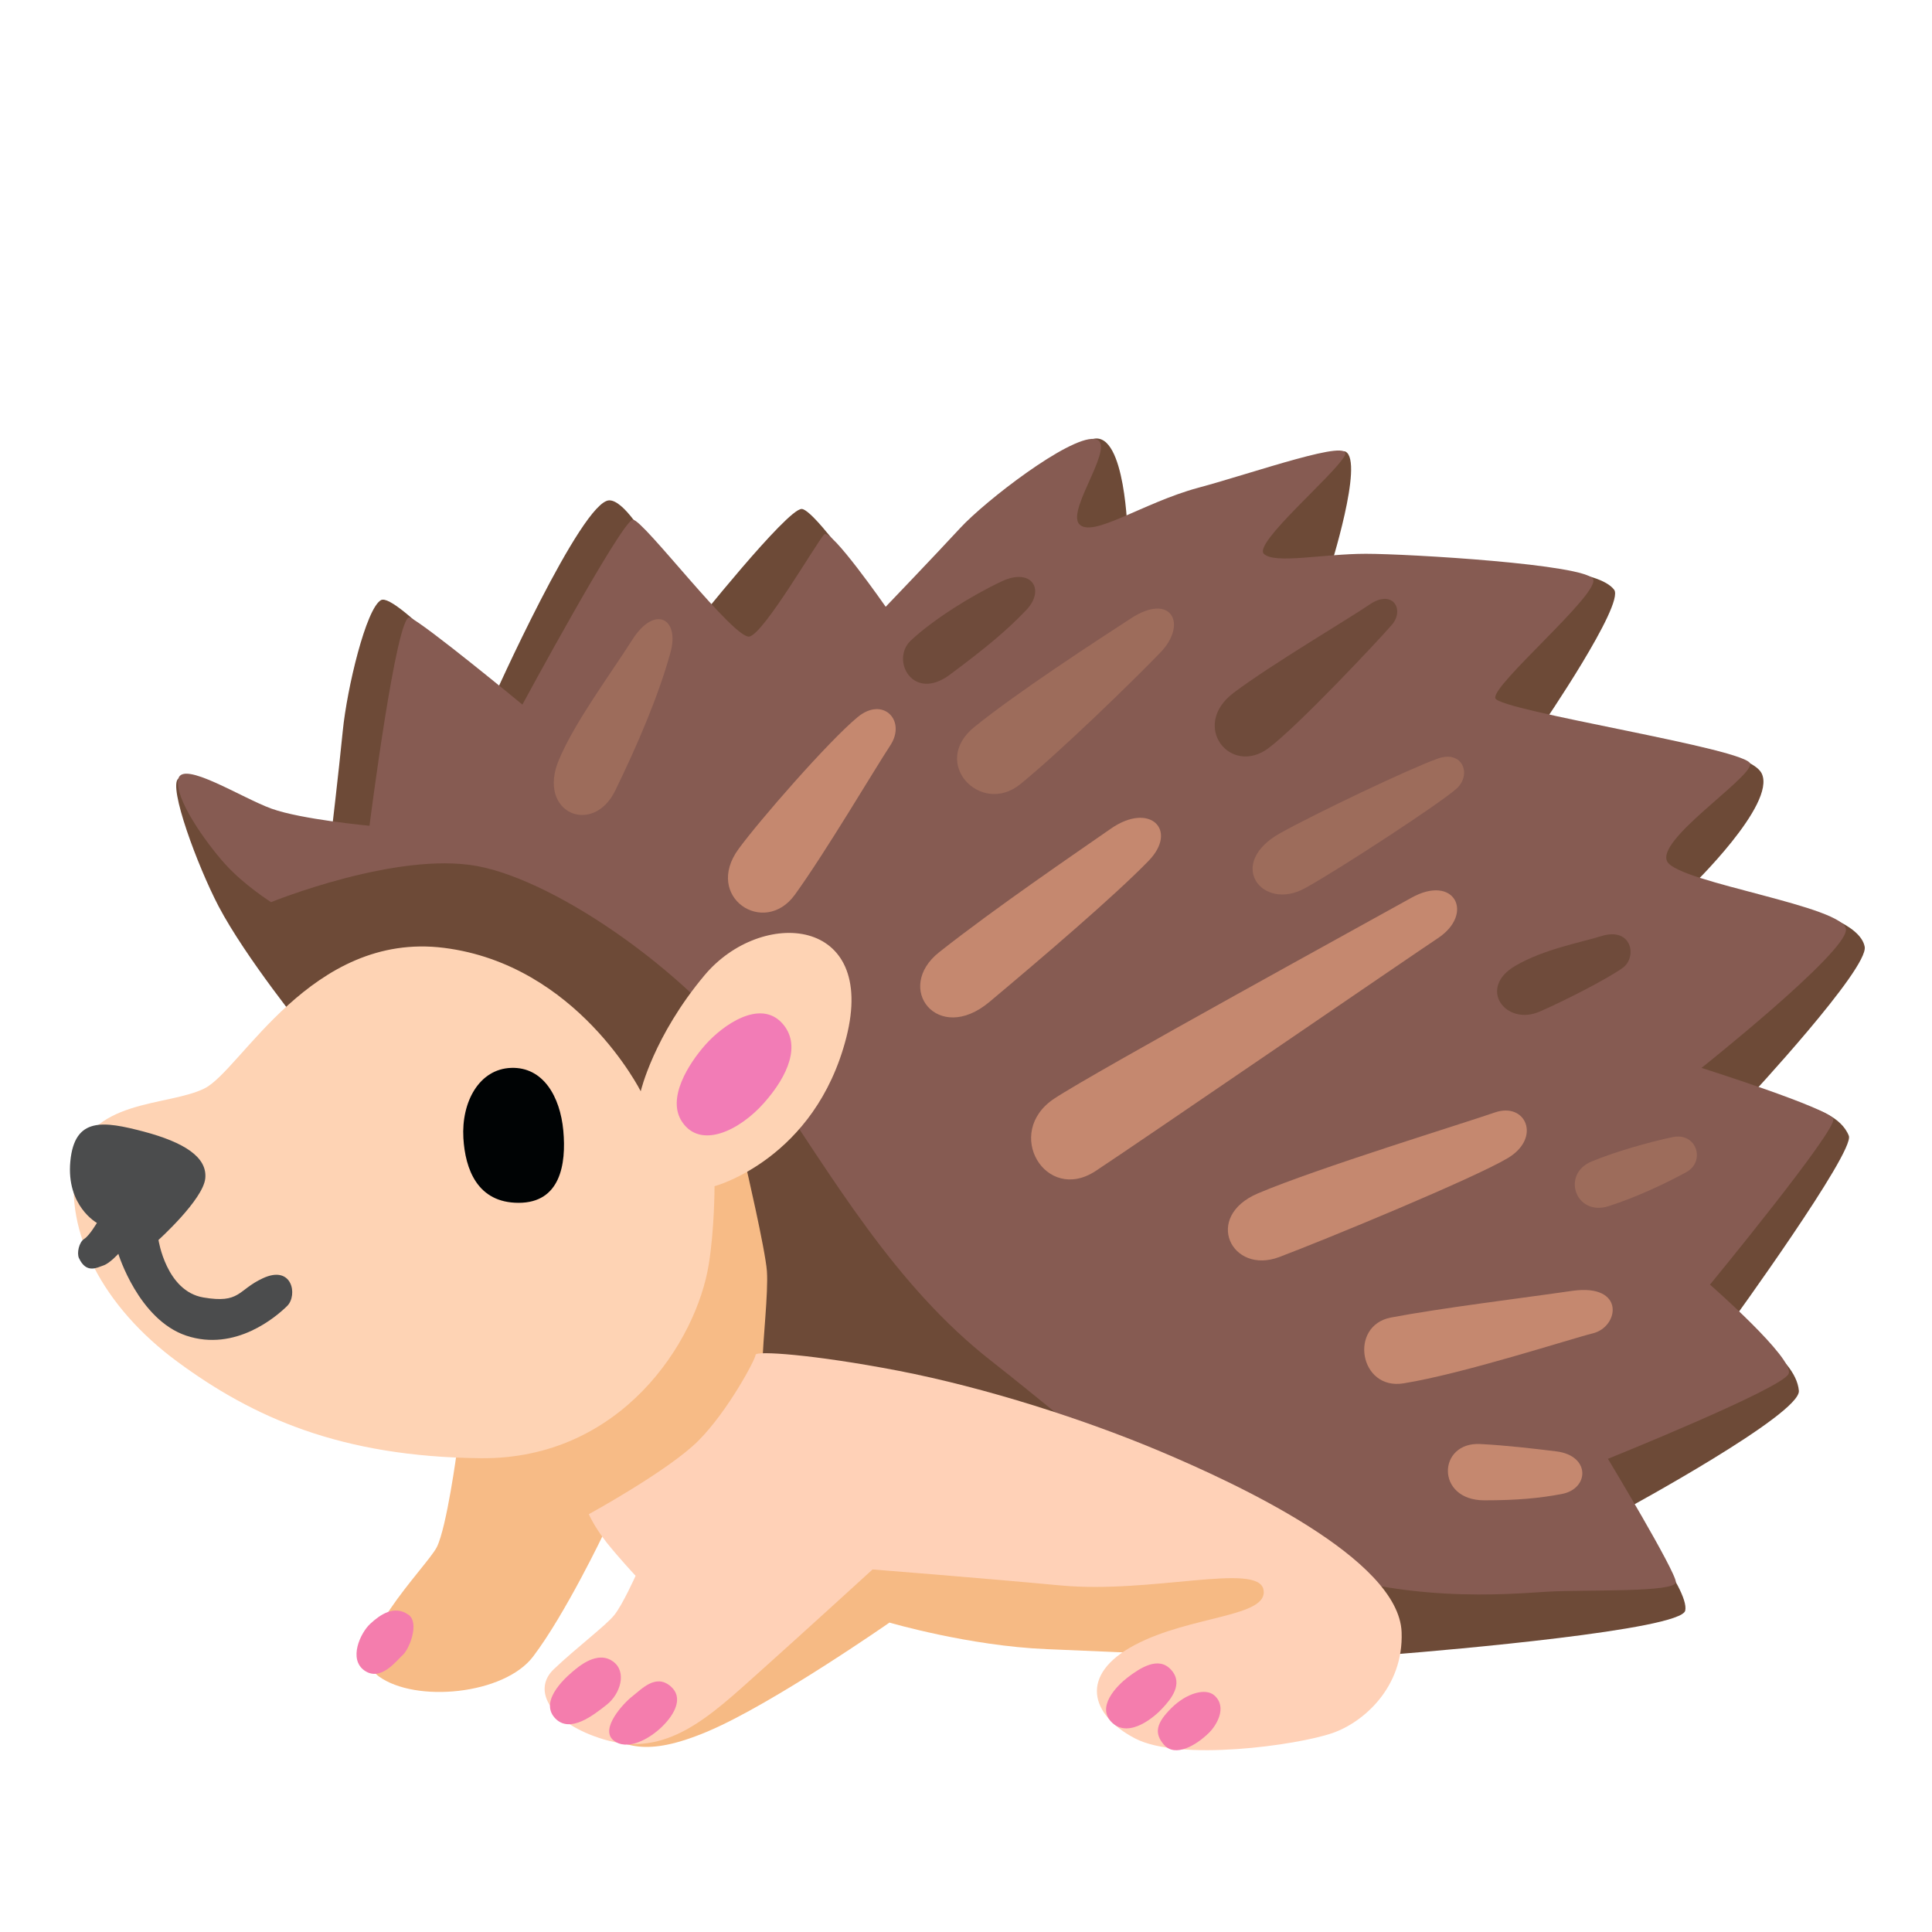
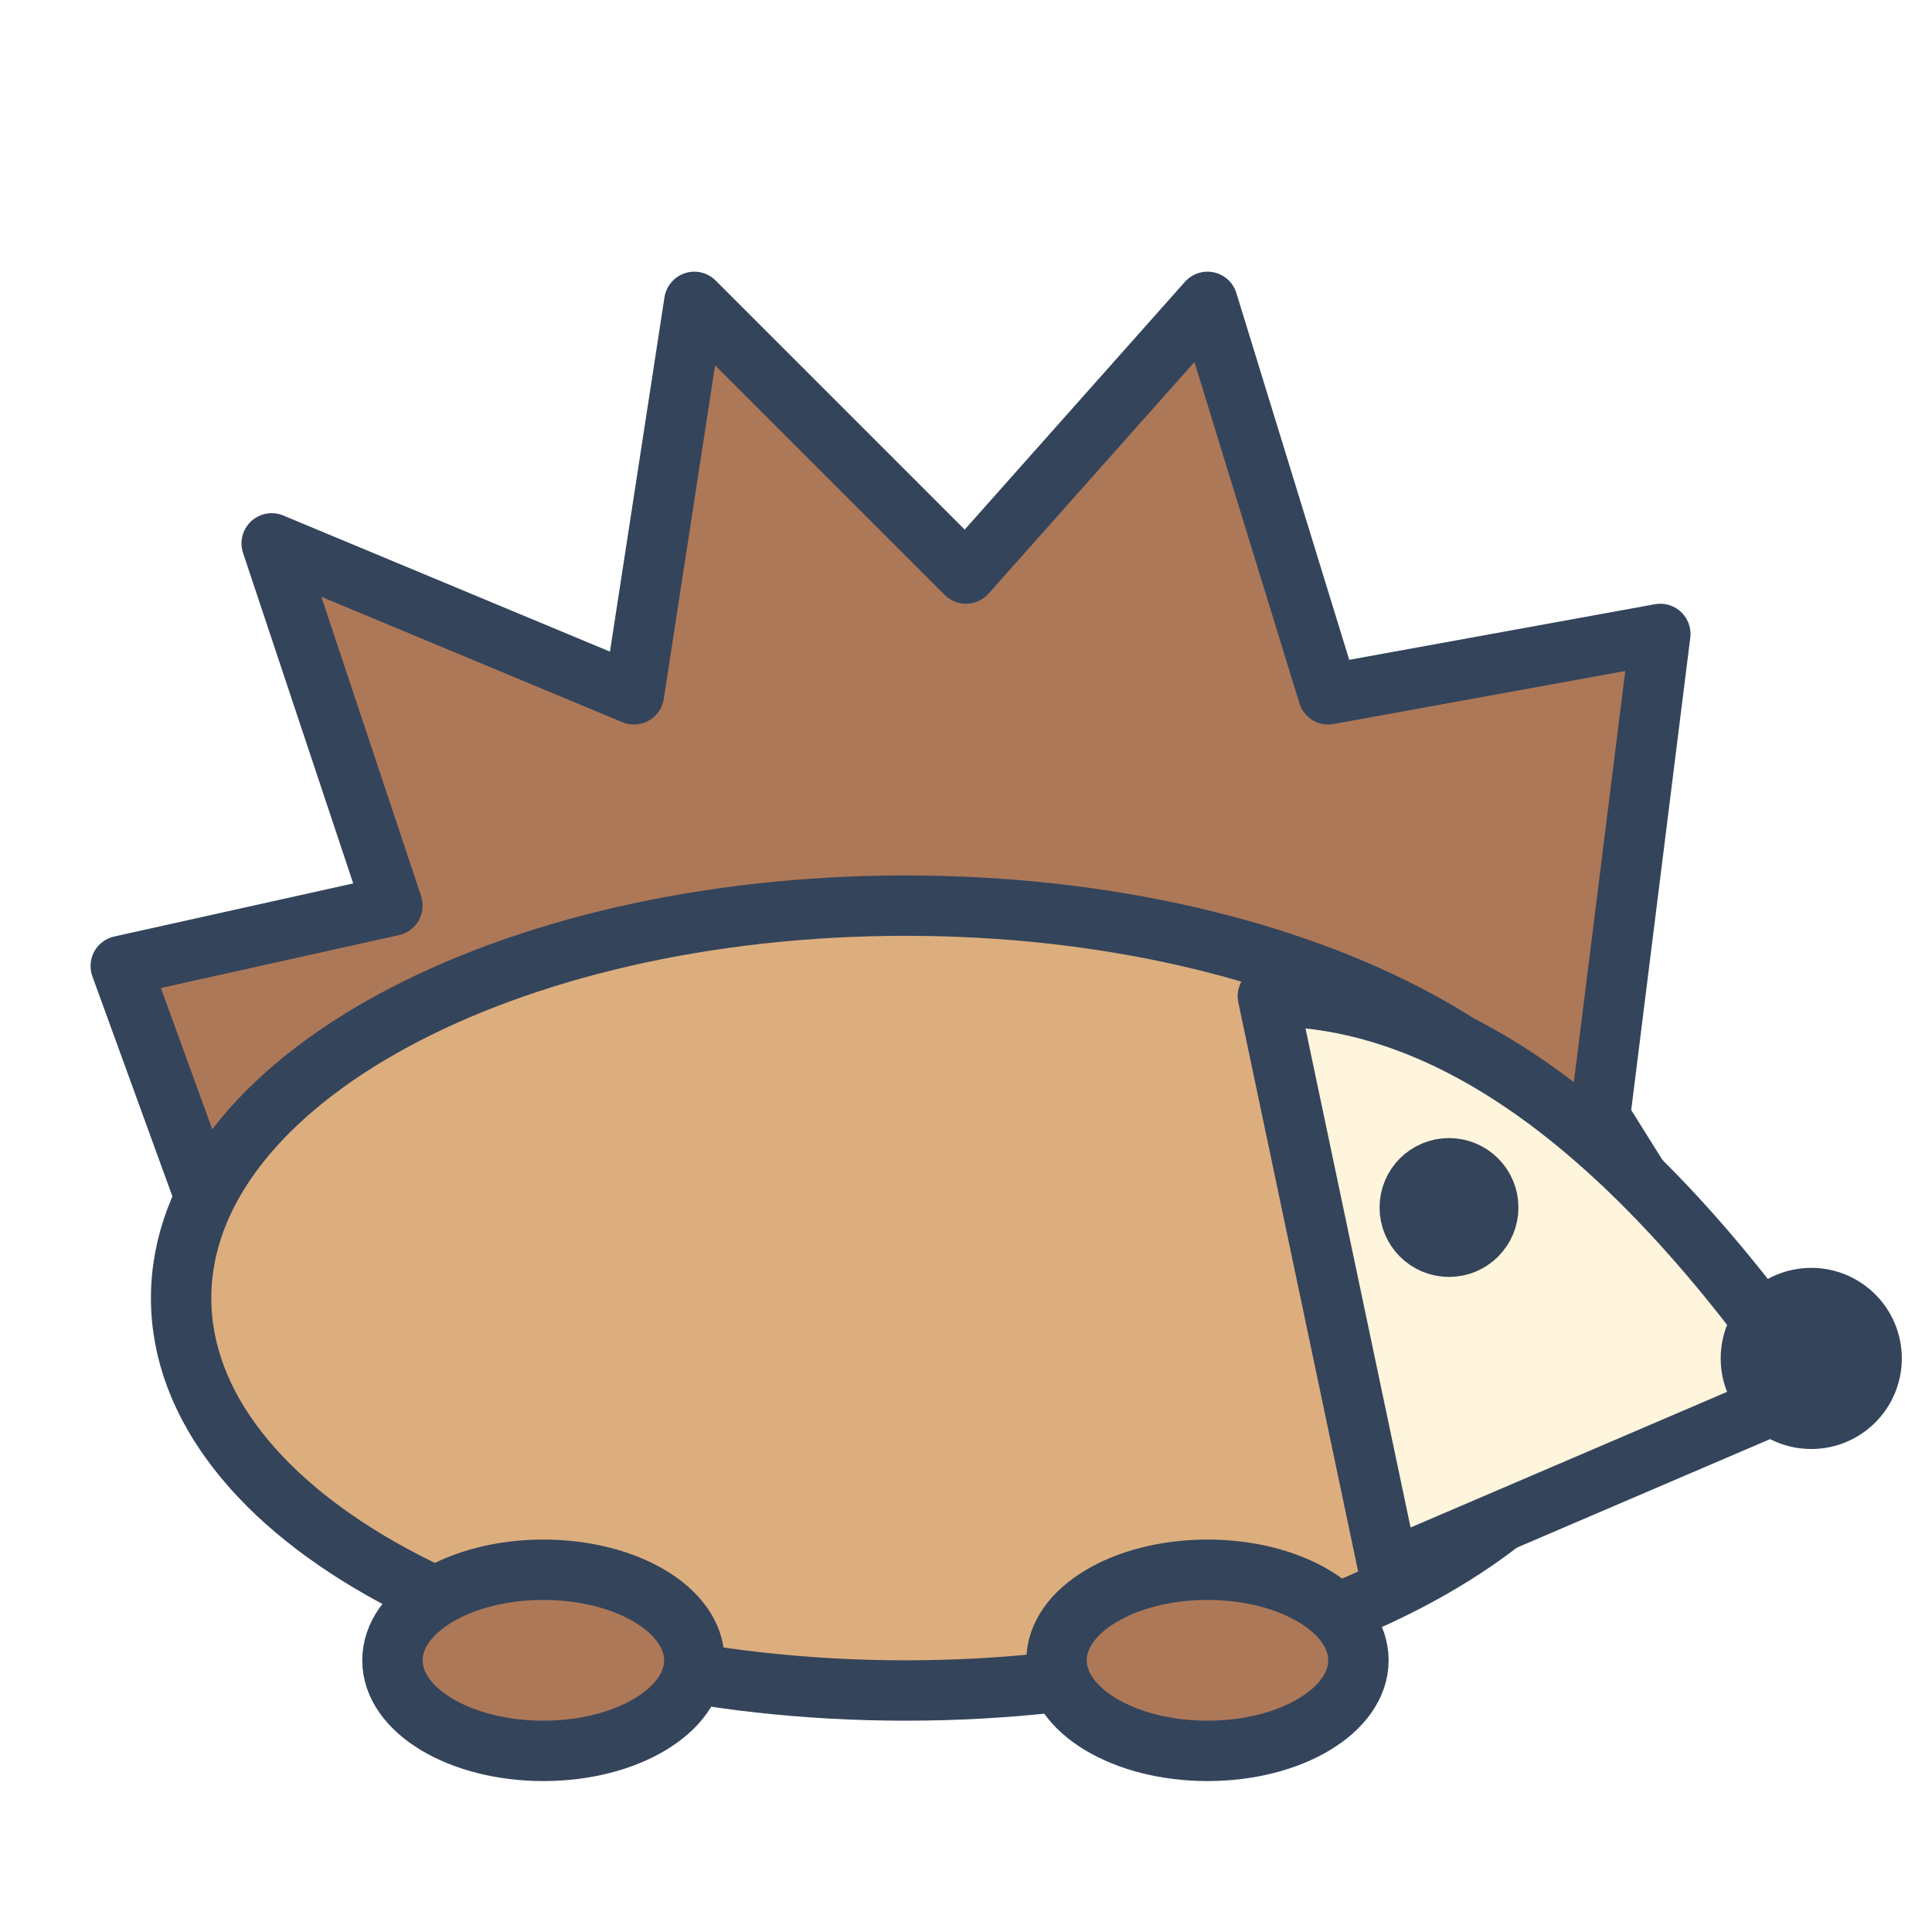
- <svg xmlns="http://www.w3.org/2000/svg" version="1.1" id="Layer_2" x="0px" y="0px" viewBox="0 0 128 128" style="enable-background:new 0 0 128 128;" xml:space="preserve">
-   <path style="fill:#6D4A37;" d="M45.69,90.46l16.05,9.57c0,0,27.17,9.85,30.69,9.57c3.52-0.28,18.93-1.62,19.22-2.89  c0.32-1.43-4.01-6.69-4.01-6.69s11.68-6.33,11.54-7.88c-0.21-2.39-4.5-4.5-4.5-4.5s8.22-11.33,7.81-12.39  c-0.99-2.53-6.69-2.46-6.69-2.46s8.02-8.62,7.74-10.07c-0.56-2.89-11.54-3.94-11.54-3.94s5.7-5.49,4.72-7.53  c-1.04-2.16-14.57-3.17-14.57-3.17s5.51-8.05,4.79-9.01c-1.97-2.6-18.86-1.27-18.86-1.27s2.32-7.25,1.06-7.88  c-0.92-0.46-14.43,5.49-14.43,5.49s-0.14-6.76-2.25-6.34c-2.11,0.42-13.09,12.46-13.09,12.46s-5.28-7.81-6.26-7.81  s-7.25,7.88-7.25,7.88s-3.66-8.45-5.49-8.45c-1.83,0-7.74,13.23-7.74,13.23s-6.41-7.18-7.39-6.62c-0.99,0.56-2.25,5.84-2.53,8.66  c-0.28,2.82-0.77,6.97-0.77,6.97s-5.14-1.48-5.84-2.04c-0.7-0.56-3.31-2.53-4.29-1.76c-0.67,0.53,1.27,5.77,2.67,8.45  c1.81,3.44,5.77,8.31,5.77,8.31L45.69,90.46z" />
-   <path style="fill:#F7BB86;" d="M43.96,77.74L30.28,96.09c0,0-0.68,5.09-1.34,6.41c-0.66,1.31-6.29,6.78-3.85,8.56  c2.44,1.78,8.31,1.22,10.23-1.31c2.14-2.82,4.69-8.17,4.69-8.17s6.38-2.25,8.17-4.97c1.78-2.72,2.35-5.26,2.35-6.48  s0.38-4.5,0.28-5.91s-1.41-7.04-1.41-7.04L43.96,77.74z" />
-   <path style="fill:#865B52;" d="M17.96,59.77c0,0,8.31-3.38,13.66-2.39s14.5,7.32,19.01,13.94s8.59,13.8,15.06,18.86  c6.48,5.07,11.54,10,19.29,13.09c7.74,3.1,15.06,2.32,17.6,2.18s8.45,0.07,8.45-0.63c0-0.7-4.5-8.17-4.5-8.17s11.54-4.65,11.97-5.63  s-5.21-5.91-5.21-5.91s8.45-10.28,8.17-10.98c-0.28-0.7-8.73-3.38-8.73-3.38s9.57-7.6,9.57-9.15c0-1.55-10.98-3.1-11.83-4.5  c-0.84-1.41,5.49-5.49,5.49-6.48s-16.61-3.52-16.89-4.36c-0.28-0.84,6.9-6.9,6.48-7.88c-0.42-0.99-12.25-1.69-15.06-1.69  c-2.82,0-6.05,0.7-6.76,0c-0.7-0.7,4.65-5.21,5.35-6.48c0.7-1.27-6.05,1.13-9.71,2.11c-3.66,0.99-7.04,3.38-7.88,2.39  c-0.84-0.99,2.67-5.49,0.99-5.63c-1.69-0.14-7.18,4.08-8.87,5.91c-1.69,1.83-4.93,5.21-4.93,5.21s-3.66-5.26-4.08-4.79  c-0.56,0.63-3.94,6.48-4.93,6.76c-0.99,0.28-7.04-7.74-7.74-7.74s-7.32,12.25-7.32,12.25s-6.48-5.35-7.46-5.77  c-0.87-0.37-2.67,13.8-2.67,13.8s-4.5-0.42-6.48-1.13s-5.91-3.24-6.19-1.97s1.83,4.22,3.1,5.63S17.96,59.77,17.96,59.77z" />
-   <path style="fill:#FED3B4;" d="M42.45,72.3c0,0-4.2-8.38-13.02-9.5s-13.44,8.09-15.88,9.31s-7.79,0.66-8.54,5.07  s1.78,9.39,6.76,13.05c4.97,3.66,10.79,6.29,20.08,6.38c9.29,0.09,14.29-7.71,15.11-12.86c0.38-2.35,0.38-5.16,0.38-5.16  s6.66-1.78,8.73-9.85c2.06-8.07-5.64-8.6-9.39-4.13C43.3,68.64,42.45,72.3,42.45,72.3z" />
-   <path style="fill:#F6BA84;" d="M56.11,102.78c0,0-18.3,10.98-16.54,11.9c1.76,0.92,3.1,1.83,7.39,0c4.29-1.83,11.97-7.18,11.97-7.18  s5.28,1.55,10.42,1.76s14.29,0.63,14.29,0.63l4.43-5.49l-27.38-6.26L56.11,102.78z" />
-   <path style="fill:#FFD1B7;" d="M59.49,90.81c5.84,1.13,12.39,3.24,17.39,5.35c5,2.11,15.79,7.09,15.98,11.97  c0.14,3.66-2.53,5.98-4.58,6.69c-2.34,0.81-10.14,1.9-13.09,0.35c-2.96-1.55-3.73-4.22,0-6.19c3.73-1.97,8.87-1.83,8.52-3.66  c-0.35-1.83-7.39,0.28-13.44-0.28c-5.33-0.5-12.46-1.06-12.46-1.06s-4.61,4.21-7.46,6.76c-3.31,2.96-6.16,5.76-10.35,4.5  c-3.52-1.06-4.79-3.24-3.31-4.65c1.48-1.41,3.45-2.89,4.01-3.59c0.56-0.7,1.41-2.6,1.41-2.6s-1.06-1.13-1.9-2.18  c-0.84-1.06-1.2-1.9-1.2-1.9s5.28-2.89,7.25-4.86c1.97-1.97,3.8-5.42,3.8-5.7S53.87,89.73,59.49,90.81z" />
-   <path style="fill:#000304;" d="M30.7,75.4c0.12,2.05,0.92,4.29,3.66,4.29c2.75,0,3.17-2.53,2.96-4.79s-1.34-4.22-3.45-4.15  C31.75,70.82,30.56,73,30.7,75.4z" />
-   <path style="fill:#F27CB6;" d="M45.2,74.34c1.23,1.81,3.8,0.56,5.42-1.27s2.47-3.88,1.2-5.28c-1.48-1.62-3.94,0.14-5.07,1.41  C45.62,70.47,44.14,72.79,45.2,74.34z" />
-   <path style="fill:#4B4C4D;" d="M10.5,82.15c0,0,2.96-2.67,3.1-4.08c0.14-1.41-1.41-2.39-4.08-3.1c-2.67-0.7-4.58-0.99-4.86,1.97  c-0.28,2.96,1.76,4.08,1.76,4.08s-0.49,0.84-0.84,1.06s-0.5,0.95-0.35,1.27c0.49,1.06,1.2,0.63,1.62,0.49  c0.42-0.14,0.99-0.77,0.99-0.77s1.34,4.36,4.5,5.42c3.26,1.09,5.98-1.27,6.69-1.97c0.7-0.7,0.35-2.75-1.62-1.83  c-1.68,0.78-1.48,1.69-3.94,1.27S10.5,82.15,10.5,82.15z" />
-   <path style="fill:#F47DAD;" d="M27.06,106.98c0.76,0.53,0.05,2.3-0.38,2.67c-0.42,0.38-1.45,1.78-2.53,1.03  c-1.08-0.75-0.28-2.49,0.38-3.1S26.12,106.32,27.06,106.98z" />
-   <path style="fill:#F47DAD;" d="M40.62,110.08c0.94,0.69,0.47,2.16-0.42,2.86c-0.89,0.7-2.45,1.94-3.43,0.89  c-1.13-1.22,0.94-2.91,1.41-3.28C38.65,110.17,39.73,109.42,40.62,110.08z" />
-   <path style="fill:#F47DAD;" d="M44.43,111.72c0.86,0.74,0.29,1.82-0.52,2.63c-0.89,0.89-2.39,1.69-3.28,0.94  c-0.89-0.75,0.66-2.44,1.27-2.91S43.44,110.87,44.43,111.72z" />
-   <path style="fill:#F47DAD;" d="M74.69,111.15c-0.71,0.55-2.11,1.97-0.99,3c1.13,1.03,2.82-0.42,3.33-0.99  c0.52-0.56,1.41-1.6,0.56-2.53C76.76,109.7,75.54,110.5,74.69,111.15z" />
-   <path style="fill:#F47DAD;" d="M77.13,115.61c0.73,0.82,2.11,0.05,3-0.84c0.42-0.42,1.22-1.64,0.33-2.44  c-0.59-0.53-1.88-0.14-2.86,0.84S76.43,114.82,77.13,115.61z" />
-   <path style="fill:#9D6C5B;" d="M37.03,50.34c-1.48,3.52,2.25,5.07,3.73,2.04c1.48-3.03,2.89-6.34,3.66-9.15  c0.63-2.28-1.06-3.17-2.53-0.84C40.41,44.71,38.08,47.84,37.03,50.34z" />
-   <path style="fill:#C5886F;" d="M56.81,47.52c-1.93,1.6-6.51,6.85-7.88,8.73c-2.32,3.17,1.69,5.84,3.73,3.03  c2.04-2.82,5.28-8.31,6.34-9.92C60.05,47.73,58.5,46.11,56.81,47.52z" />
-   <path style="fill:#6F4B3B;" d="M60.33,42.45c-1.33,1.27,0.14,4.08,2.6,2.25c2.46-1.83,3.8-2.96,5.07-4.29  c1.27-1.34,0.35-2.82-1.62-1.9S61.81,41.05,60.33,42.45z" />
-   <path style="fill:#9D6C5B;" d="M64.56,48.16c-2.96,2.38,0.42,5.91,3.03,3.8c2.6-2.11,7.46-6.83,9.29-8.73s0.71-4.01-1.97-2.25  C72.65,42.45,67.44,45.83,64.56,48.16z" />
-   <path style="fill:#C5886F;" d="M62.23,63.08c-3.03,2.39-0.09,6.15,3.31,3.31c3.45-2.89,8.31-7.04,10.56-9.36  c1.98-2.04,0.07-3.94-2.53-2.11C71.29,56.51,65.99,60.11,62.23,63.08z" />
-   <path style="fill:#9D6C5B;" d="M84.83,55.19c-3.66,2.04-1.2,5.21,1.62,3.66c2.21-1.21,9.08-5.7,10.07-6.62s0.39-2.56-1.27-1.97  C93.28,50.97,87.15,53.9,84.83,55.19z" />
-   <path style="fill:#6F4B3B;" d="M81.73,45.9c-2.89,2.18-0.21,5.56,2.32,3.66c1.93-1.44,7.32-7.18,8.17-8.17s0.07-2.39-1.48-1.34  C89.4,40.97,84.23,44.02,81.73,45.9z" />
-   <path style="fill:#C5886F;" d="M93.49,59.49c-2.36,1.32-21.07,11.58-23.65,13.3c-3.38,2.25-0.56,6.97,2.75,4.79  c2.71-1.78,21.21-14.46,22.67-15.42C97.71,60.54,96.37,57.87,93.49,59.49z" />
-   <path style="fill:#C5886F;" d="M83.35,79.06c-3.66,1.55-1.76,5.42,1.41,4.22c3.17-1.2,12.88-5.21,15.13-6.55  c2.25-1.34,1.2-3.73-0.84-3.03C97.01,74.41,87.26,77.4,83.35,79.06z" />
-   <path style="fill:#6F4B3B;" d="M100.39,63.99c-2.53,1.48-0.63,4.01,1.62,3.03c1.68-0.73,4.5-2.18,5.49-2.89  c0.99-0.7,0.63-2.75-1.41-2.11C104.68,62.46,102.32,62.87,100.39,63.99z" />
-   <path style="fill:#C5886F;" d="M92.15,87.29c-2.8,0.54-2.09,4.84,0.84,4.36c3.94-0.63,11.17-2.98,12.53-3.31  c1.76-0.42,2.18-3.31-1.34-2.82C101.02,85.98,95.46,86.66,92.15,87.29z" />
-   <path style="fill:#C5886F;" d="M98.06,95.67c-2.82-0.14-2.96,3.73,0.28,3.73c2.18,0,3.66-0.14,5.14-0.42  c1.82-0.35,1.9-2.53-0.35-2.82C101.66,95.98,99.83,95.76,98.06,95.67z" />
-   <path style="fill:#9D6C5B;" d="M105.45,76.95c-2.04,0.84-1.06,3.66,1.13,2.96c1.79-0.58,3.59-1.41,5.14-2.25  c1.29-0.7,0.7-2.67-0.92-2.32C109.18,75.68,106.94,76.33,105.45,76.95z" />
+ <svg xmlns="http://www.w3.org/2000/svg" viewBox="0 0 64 64">
+   <g stroke="#34445B" stroke-width="2" stroke-linecap="round" stroke-linejoin="round">
+     <path d="M8 43L4 32L13 30L9 18L21 23L23 10L32 19L40 10L44 23L55 21L53 37L58 45Z" fill="#AD7858" />
+     <ellipse cx="30" cy="43" rx="24" ry="13" fill="#DCAE7E" />
+     <path d="M42 33Q51 33 60 46L46 52Z" fill="#FFF4DC" />
+     <circle cx="60" cy="45" r="2" fill="#34445B" />
+     <circle cx="48" cy="40" r="1.3" fill="#34445B" />
+     <ellipse cx="18" cy="55" rx="5" ry="3" fill="#AD7858" />
+     <ellipse cx="40" cy="55" rx="5" ry="3" fill="#AD7858" />
+   </g>
</svg>
